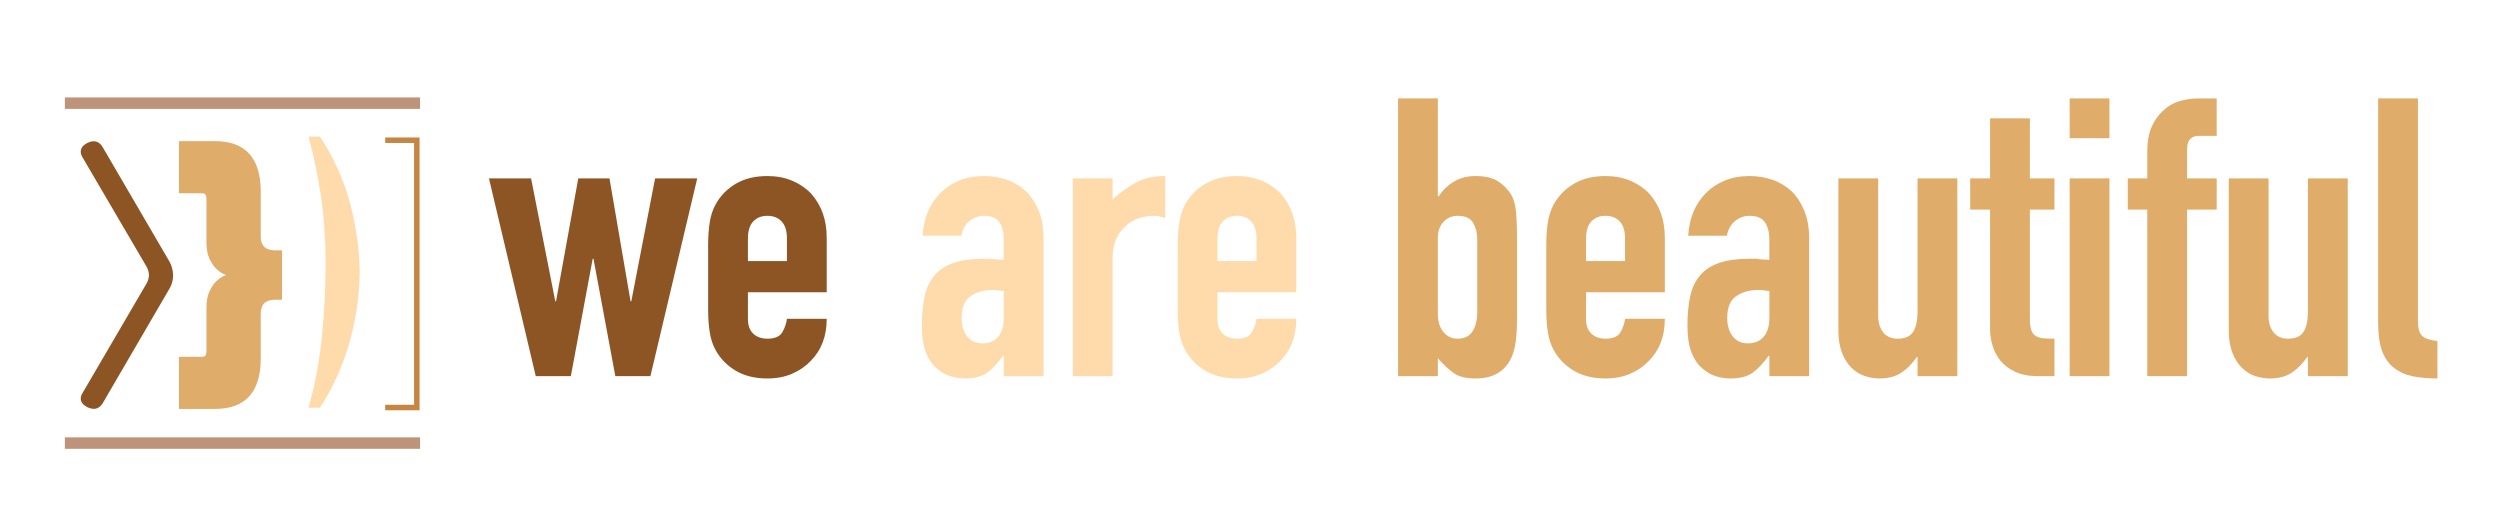
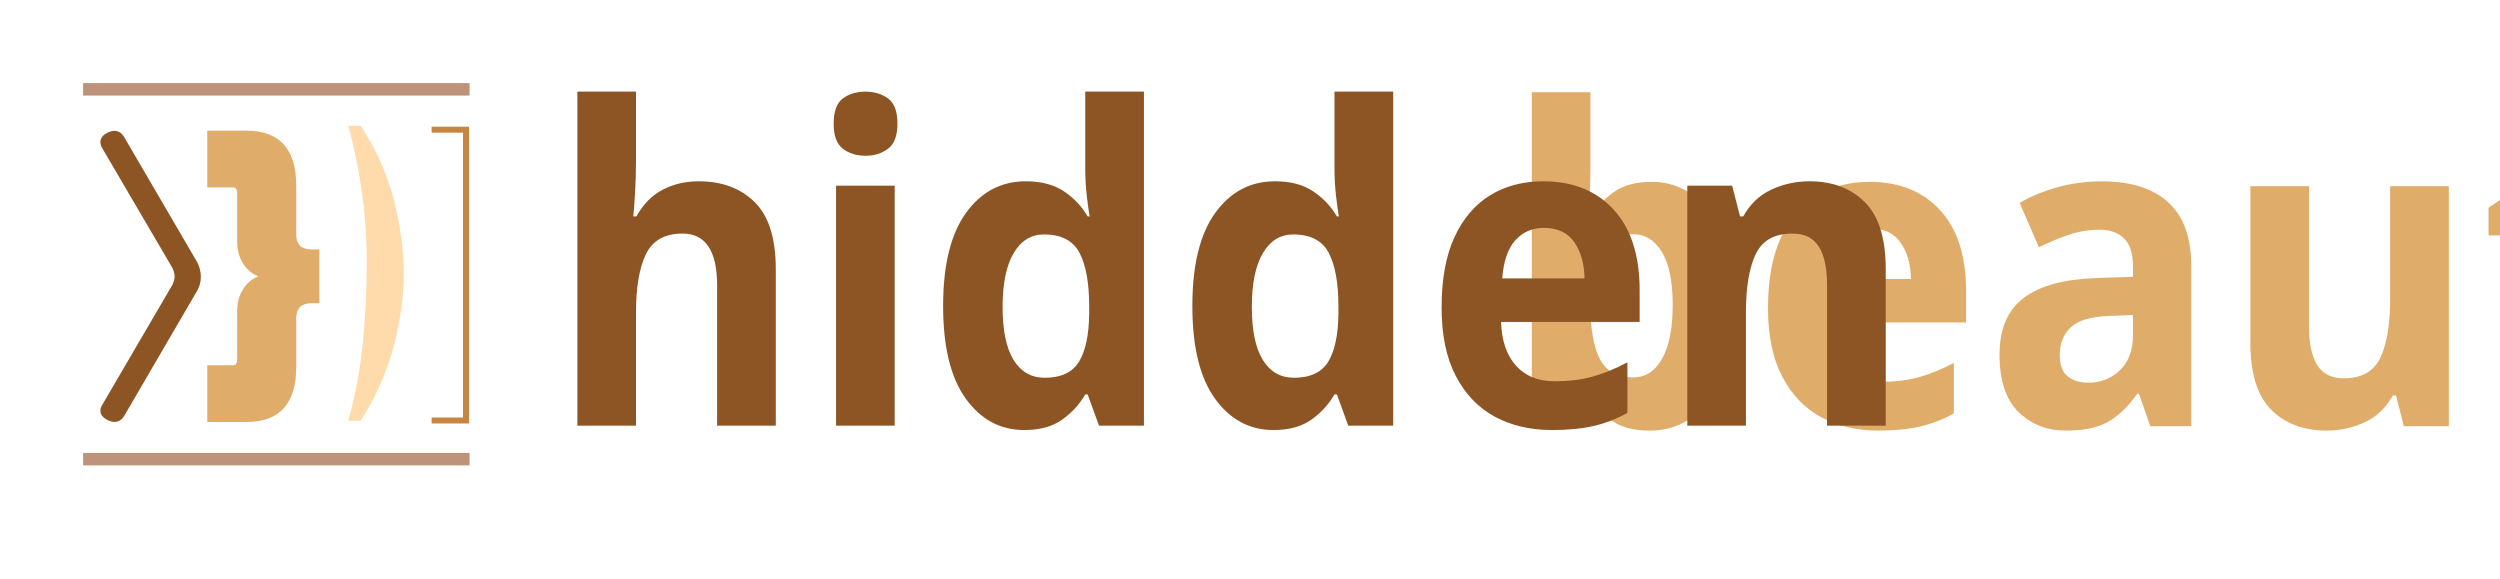
- <svg xmlns="http://www.w3.org/2000/svg" version="1.1" id="Layer_1" x="0px" y="0px" width="654.565px" height="139px" viewBox="0 0 654.565 139" enable-background="new 0 0 654.565 139" xml:space="preserve">
-   <g>
-     <path fill="#8D5524" d="M44.374,68.498c0.58,1.017,0.943,2.323,0.943,3.63c0,1.162-0.29,2.25-0.799,3.195l-17.642,30.274   c-0.653,1.017-1.452,1.452-2.323,1.452c-0.581,0-1.234-0.217-1.815-0.507c-0.943-0.509-1.597-1.234-1.597-2.179   c0-0.436,0.145-1.016,0.508-1.524l16.844-28.822c0.29-0.653,0.508-1.308,0.508-1.96c0-0.726-0.218-1.379-0.508-2.033l-16.844-28.75   c-0.363-0.581-0.508-1.089-0.508-1.597c0-0.944,0.653-1.67,1.597-2.178c0.581-0.291,1.162-0.508,1.742-0.508   c0.944,0,1.743,0.436,2.396,1.524L44.374,68.498z" />
+ <svg xmlns="http://www.w3.org/2000/svg" version="1.1" id="Layer_1" x="0px" y="0px" width="601.634" height="139.277" viewBox="0 0 601.634 139.277" enable-background="new 0 0 654.565 139" xml:space="preserve">
+   <defs id="defs687" />
+   <g id="g630" transform="translate(3.017,-5.51)">
+     <path fill="#8d5524" d="m 44.374,68.498 c 0.58,1.017 0.943,2.323 0.943,3.63 0,1.162 -0.29,2.25 -0.799,3.195 l -17.642,30.274 c -0.653,1.017 -1.452,1.452 -2.323,1.452 -0.581,0 -1.234,-0.217 -1.815,-0.507 -0.943,-0.509 -1.597,-1.234 -1.597,-2.179 0,-0.436 0.145,-1.016 0.508,-1.524 L 38.493,74.017 c 0.29,-0.653 0.508,-1.308 0.508,-1.96 0,-0.726 -0.218,-1.379 -0.508,-2.033 L 21.649,41.274 c -0.363,-0.581 -0.508,-1.089 -0.508,-1.597 0,-0.944 0.653,-1.67 1.597,-2.178 0.581,-0.291 1.162,-0.508 1.742,-0.508 0.944,0 1.743,0.436 2.396,1.524 z" id="path628" />
  </g>
-   <g>
-     <path fill="#C68642" d="M109.853,107.42h-9v-1.44h7.56V37.435h-7.56v-1.44h9V107.42z" />
+   <g id="g634" transform="translate(3.017,-5.51)">
+     <path fill="#c68642" d="m 109.853,107.42 h -9 v -1.44 h 7.56 V 37.435 h -7.56 v -1.44 h 9 z" id="path632" />
  </g>
-   <g>
-     <path fill="#FFDBAC" d="M80.788,106.76c1.69-6.004,2.855-12.211,3.497-18.623c0.641-6.411,0.962-12.853,0.962-19.323   c0-6.003-0.394-11.73-1.18-17.181c-0.787-5.449-1.88-10.739-3.279-15.869h2.973c1.749,2.623,3.279,5.377,4.591,8.263   s2.404,5.902,3.278,9.049c0.815,3.147,1.442,6.267,1.88,9.355c0.438,3.09,0.656,6.033,0.656,8.831c0,2.973-0.234,6.033-0.7,9.181   c-0.467,3.147-1.137,6.295-2.011,9.443c-1.866,6.295-4.431,11.919-7.694,16.874H80.788z" />
+   <g id="g638" transform="translate(3.017,-5.51)">
+     <path fill="#ffdbac" d="m 80.788,106.76 c 1.69,-6.004 2.855,-12.211 3.497,-18.623 0.641,-6.411 0.962,-12.853 0.962,-19.323 0,-6.003 -0.394,-11.73 -1.18,-17.181 -0.787,-5.449 -1.88,-10.739 -3.279,-15.869 h 2.973 c 1.749,2.623 3.279,5.377 4.591,8.263 1.312,2.886 2.404,5.902 3.278,9.049 0.815,3.147 1.442,6.267 1.88,9.355 0.438,3.09 0.656,6.033 0.656,8.831 0,2.973 -0.234,6.033 -0.7,9.181 -0.467,3.147 -1.137,6.295 -2.011,9.443 -1.866,6.295 -4.431,11.919 -7.694,16.874 z" id="path636" />
  </g>
-   <g>
-     <path fill="#E0AC69" d="M72.068,78.474c-0.377,0-0.795,0.04-1.252,0.121c-0.458,0.08-0.876,0.242-1.252,0.484   c-0.377,0.242-0.687,0.62-0.929,1.131c-0.242,0.513-0.363,1.172-0.363,1.979v11.633c0,8.831-4.013,13.248-12.037,13.248h-9.37   V93.418h6.059c0.484,0,0.794-0.147,0.929-0.444c0.134-0.295,0.202-0.605,0.202-0.929V80.574c0-1.723,0.255-3.136,0.768-4.24   c0.511-1.104,1.09-1.979,1.736-2.626c0.754-0.753,1.616-1.319,2.585-1.696c-0.969-0.376-1.831-0.941-2.585-1.696   c-0.646-0.646-1.226-1.521-1.736-2.625c-0.513-1.103-0.768-2.517-0.768-4.241V51.978c0-0.323-0.068-0.633-0.202-0.929   c-0.135-0.295-0.444-0.444-0.929-0.444h-6.059V36.952h9.37c8.024,0,12.037,4.417,12.037,13.249v11.632   c0,0.808,0.121,1.468,0.363,1.979c0.242,0.512,0.552,0.889,0.929,1.131c0.376,0.242,0.794,0.404,1.252,0.485   c0.457,0.081,0.875,0.121,1.252,0.121h1.777v12.925H72.068z" />
+   <g id="g642" transform="translate(3.017,-5.51)">
+     <path fill="#e0ac69" d="m 72.068,78.474 c -0.377,0 -0.795,0.04 -1.252,0.121 -0.458,0.08 -0.876,0.242 -1.252,0.484 -0.377,0.242 -0.687,0.62 -0.929,1.131 -0.242,0.513 -0.363,1.172 -0.363,1.979 v 11.633 c 0,8.831 -4.013,13.248 -12.037,13.248 h -9.37 V 93.418 h 6.059 c 0.484,0 0.794,-0.147 0.929,-0.444 0.134,-0.295 0.202,-0.605 0.202,-0.929 V 80.574 c 0,-1.723 0.255,-3.136 0.768,-4.24 0.511,-1.104 1.09,-1.979 1.736,-2.626 0.754,-0.753 1.616,-1.319 2.585,-1.696 C 58.175,71.636 57.313,71.071 56.559,70.316 55.913,69.67 55.333,68.795 54.823,67.691 54.31,66.588 54.055,65.174 54.055,63.45 V 51.978 c 0,-0.323 -0.068,-0.633 -0.202,-0.929 -0.135,-0.295 -0.444,-0.444 -0.929,-0.444 H 46.865 V 36.952 h 9.37 c 8.024,0 12.037,4.417 12.037,13.249 v 11.632 c 0,0.808 0.121,1.468 0.363,1.979 0.242,0.512 0.552,0.889 0.929,1.131 0.376,0.242 0.794,0.404 1.252,0.485 0.457,0.081 0.875,0.121 1.252,0.121 h 1.777 v 12.925 z" id="path640" />
  </g>
-   <line fill="none" stroke="#BD947A" stroke-width="3" stroke-miterlimit="10" x1="16.983" y1="27.01" x2="109.983" y2="27.01" />
-   <line fill="none" stroke="#BD947A" stroke-width="3" stroke-miterlimit="10" x1="16.983" y1="116.01" x2="109.983" y2="116.01" />
-   <text transform="matrix(1 0 0 1 147.9609 306.8975)" fill="#8D5524" font-family="'DINCondensed-Bold'" font-size="71.177">we</text>
-   <text transform="matrix(1 0 0 1 147.9609 342.0068)" fill="#FFDBAC" font-family="'DINCondensed-Bold'" font-size="63.751">are</text>
-   <text transform="matrix(1 0 0 1 221.1289 341.1094)" fill="#E0AC69" font-family="'DINCondensed-Bold'" font-size="99.372">beautiful</text>
-   <g>
-     <path fill="#8D5524" d="M182.551,46.705l-12.254,51.773h-9.189l-5.719-30.737h-0.205l-5.718,30.737h-9.19l-12.254-51.773h11.029   l6.331,32.167h0.205l5.82-32.167h8.17l5.514,32.167h0.203l6.23-32.167H182.551z" />
-     <path fill="#8D5524" d="M216.454,76.523h-20.627v7.046c0,1.634,0.459,2.894,1.378,3.778c0.919,0.886,2.16,1.328,3.728,1.328   c1.974,0,3.283-0.578,3.932-1.736c0.646-1.157,1.037-2.313,1.174-3.472h10.416c0,4.562-1.396,8.238-4.187,11.029   c-1.363,1.43-2.997,2.553-4.901,3.37c-1.907,0.817-4.052,1.226-6.434,1.226c-3.268,0-6.043-0.68-8.322-2.042   c-2.282-1.361-4.034-3.166-5.26-5.412c-0.749-1.361-1.26-2.926-1.531-4.697c-0.272-1.77-0.408-3.71-0.408-5.821V64.065   c0-2.109,0.136-4.049,0.408-5.821c0.271-1.769,0.782-3.334,1.531-4.697c1.226-2.247,2.978-4.049,5.26-5.412   c2.279-1.361,5.055-2.042,8.322-2.042c2.382,0,4.544,0.408,6.484,1.225s3.59,1.94,4.952,3.37c2.723,3.063,4.085,6.91,4.085,11.539   V76.523z M195.827,68.354h10.211v-5.923c0-1.974-0.459-3.455-1.378-4.442c-0.92-0.986-2.162-1.481-3.728-1.481   c-1.567,0-2.809,0.495-3.728,1.481c-0.919,0.987-1.378,2.468-1.378,4.442V68.354z" />
-     <path fill="#FFDBAC" d="M262.812,98.478v-5.31h-0.204c-1.362,1.907-2.741,3.37-4.136,4.391c-1.396,1.021-3.354,1.532-5.871,1.532   c-1.226,0-2.469-0.188-3.728-0.562c-1.261-0.374-2.469-1.072-3.625-2.094c-1.158-0.952-2.094-2.331-2.809-4.136   c-0.715-1.803-1.072-4.135-1.072-6.995c0-2.926,0.238-5.497,0.715-7.71c0.476-2.211,1.361-4.067,2.655-5.565   c1.226-1.429,2.893-2.501,5.004-3.216c2.109-0.715,4.799-1.072,8.066-1.072c0.34,0,0.715,0,1.124,0   c0.408,0,0.781,0.035,1.123,0.102c0.34,0.068,0.748,0.102,1.226,0.102c0.476,0,0.985,0.035,1.531,0.102v-5.412   c0-1.77-0.375-3.232-1.123-4.391c-0.75-1.157-2.111-1.736-4.085-1.736c-1.362,0-2.604,0.444-3.727,1.328   c-1.124,0.885-1.856,2.18-2.196,3.88h-10.109c0.271-4.629,1.839-8.374,4.697-11.233c1.361-1.361,2.995-2.433,4.902-3.216   c1.904-0.782,4.049-1.174,6.433-1.174c2.178,0,4.221,0.341,6.127,1.021c1.905,0.681,3.574,1.703,5.004,3.063   c1.361,1.362,2.451,3.063,3.268,5.106c0.817,2.042,1.226,4.426,1.226,7.148v36.047H262.812z M262.812,76.217   c-1.158-0.204-2.11-0.306-2.859-0.306c-2.246,0-4.171,0.528-5.77,1.583c-1.6,1.056-2.399,2.979-2.399,5.77   c0,1.976,0.476,3.574,1.43,4.799c0.952,1.226,2.28,1.838,3.982,1.838c1.77,0,3.148-0.578,4.136-1.736   c0.986-1.157,1.48-2.791,1.48-4.902V76.217z" />
-     <path fill="#FFDBAC" d="M280.887,98.478V46.705h10.416v5.515c2.109-1.905,4.187-3.403,6.229-4.493   c2.043-1.088,4.561-1.634,7.557-1.634v11.028c-1.021-0.409-2.077-0.613-3.165-0.613c-1.09,0-2.265,0.188-3.523,0.562   c-1.261,0.375-2.399,1.005-3.421,1.889c-1.09,0.886-1.976,2.042-2.655,3.472c-0.681,1.43-1.021,3.201-1.021,5.31v30.737H280.887z" />
-     <path fill="#FFDBAC" d="M339.399,76.523h-20.627v7.046c0,1.634,0.459,2.894,1.378,3.778c0.919,0.886,2.16,1.328,3.728,1.328   c1.974,0,3.283-0.578,3.932-1.736c0.646-1.157,1.037-2.313,1.174-3.472h10.416c0,4.562-1.396,8.238-4.187,11.029   c-1.363,1.43-2.997,2.553-4.901,3.37c-1.907,0.817-4.052,1.226-6.434,1.226c-3.268,0-6.043-0.68-8.322-2.042   c-2.282-1.361-4.034-3.166-5.26-5.412c-0.749-1.361-1.26-2.926-1.531-4.697c-0.272-1.77-0.408-3.71-0.408-5.821V64.065   c0-2.109,0.136-4.049,0.408-5.821c0.271-1.769,0.782-3.334,1.531-4.697c1.226-2.247,2.978-4.049,5.26-5.412   c2.279-1.361,5.055-2.042,8.322-2.042c2.382,0,4.544,0.408,6.484,1.225s3.59,1.94,4.952,3.37c2.723,3.063,4.085,6.91,4.085,11.539   V76.523z M318.772,68.354h10.211v-5.923c0-1.974-0.459-3.455-1.378-4.442c-0.92-0.986-2.162-1.481-3.728-1.481   c-1.567,0-2.809,0.495-3.728,1.481c-0.919,0.987-1.378,2.468-1.378,4.442V68.354z" />
-     <path fill="#E0AC69" d="M366.05,98.478V25.771h10.416v25.631h0.204c1.156-1.701,2.535-3.012,4.136-3.931   c1.599-0.919,3.421-1.378,5.463-1.378c2.518,0,4.476,0.443,5.872,1.327c1.395,0.886,2.535,2.009,3.421,3.37   c0.68,1.09,1.123,2.519,1.327,4.289c0.204,1.771,0.307,4.528,0.307,8.271v19.708c0,2.859-0.138,5.141-0.409,6.842   c-0.272,1.702-0.715,3.132-1.327,4.289c-1.771,3.268-4.8,4.902-9.088,4.902c-2.589,0-4.562-0.511-5.923-1.532   c-1.363-1.021-2.69-2.28-3.982-3.778v4.697H366.05z M386.779,62.635c0-1.634-0.357-3.063-1.072-4.289   c-0.715-1.226-2.06-1.838-4.033-1.838c-1.499,0-2.741,0.528-3.728,1.583c-0.988,1.056-1.48,2.399-1.48,4.033v20.117   c0,1.907,0.475,3.456,1.43,4.646c0.952,1.192,2.211,1.787,3.778,1.787c1.769,0,3.063-0.646,3.88-1.94   c0.817-1.292,1.226-2.995,1.226-5.106V62.635z" />
-     <path fill="#E0AC69" d="M435.896,76.523H415.27v7.046c0,1.634,0.459,2.894,1.378,3.778c0.919,0.886,2.16,1.328,3.728,1.328   c1.974,0,3.283-0.578,3.932-1.736c0.646-1.157,1.037-2.313,1.174-3.472h10.416c0,4.562-1.396,8.238-4.187,11.029   c-1.363,1.43-2.997,2.553-4.901,3.37c-1.907,0.817-4.052,1.226-6.434,1.226c-3.268,0-6.043-0.68-8.322-2.042   c-2.282-1.361-4.034-3.166-5.26-5.412c-0.749-1.361-1.26-2.926-1.531-4.697c-0.272-1.77-0.408-3.71-0.408-5.821V64.065   c0-2.109,0.136-4.049,0.408-5.821c0.271-1.769,0.782-3.334,1.531-4.697c1.226-2.247,2.978-4.049,5.26-5.412   c2.279-1.361,5.055-2.042,8.322-2.042c2.382,0,4.544,0.408,6.484,1.225s3.59,1.94,4.952,3.37c2.723,3.063,4.085,6.91,4.085,11.539   V76.523z M415.27,68.354h10.211v-5.923c0-1.974-0.459-3.455-1.378-4.442c-0.92-0.986-2.162-1.481-3.728-1.481   c-1.567,0-2.809,0.495-3.728,1.481c-0.919,0.987-1.378,2.468-1.378,4.442V68.354z" />
-     <path fill="#E0AC69" d="M463.263,98.478v-5.31h-0.204c-1.362,1.907-2.741,3.37-4.136,4.391c-1.396,1.021-3.354,1.532-5.871,1.532   c-1.226,0-2.469-0.188-3.728-0.562c-1.261-0.374-2.469-1.072-3.625-2.094c-1.158-0.952-2.094-2.331-2.809-4.136   c-0.715-1.803-1.072-4.135-1.072-6.995c0-2.926,0.238-5.497,0.715-7.71c0.476-2.211,1.361-4.067,2.655-5.565   c1.226-1.429,2.893-2.501,5.004-3.216c2.109-0.715,4.799-1.072,8.066-1.072c0.34,0,0.715,0,1.124,0   c0.408,0,0.781,0.035,1.123,0.102c0.34,0.068,0.748,0.102,1.226,0.102c0.476,0,0.985,0.035,1.531,0.102v-5.412   c0-1.77-0.375-3.232-1.123-4.391c-0.75-1.157-2.111-1.736-4.085-1.736c-1.362,0-2.604,0.444-3.727,1.328   c-1.124,0.885-1.856,2.18-2.196,3.88h-10.109c0.271-4.629,1.839-8.374,4.697-11.233c1.361-1.361,2.995-2.433,4.902-3.216   c1.904-0.782,4.049-1.174,6.433-1.174c2.178,0,4.221,0.341,6.127,1.021c1.905,0.681,3.574,1.703,5.004,3.063   c1.361,1.362,2.451,3.063,3.268,5.106c0.817,2.042,1.226,4.426,1.226,7.148v36.047H463.263z M463.263,76.217   c-1.158-0.204-2.11-0.306-2.859-0.306c-2.246,0-4.171,0.528-5.77,1.583c-1.6,1.056-2.399,2.979-2.399,5.77   c0,1.976,0.476,3.574,1.43,4.799c0.952,1.226,2.28,1.838,3.982,1.838c1.77,0,3.148-0.578,4.136-1.736   c0.986-1.157,1.48-2.791,1.48-4.902V76.217z" />
-     <path fill="#E0AC69" d="M512.482,46.705v51.773h-10.416v-5.004h-0.204c-1.09,1.634-2.4,2.979-3.932,4.034   c-1.532,1.055-3.489,1.583-5.872,1.583c-1.294,0-2.588-0.222-3.88-0.664c-1.294-0.442-2.451-1.174-3.472-2.195   c-1.021-1.021-1.839-2.331-2.451-3.932c-0.612-1.599-0.919-3.556-0.919-5.872V46.705h10.416v35.843   c0,1.907,0.441,3.405,1.327,4.493c0.884,1.09,2.145,1.634,3.778,1.634c1.974,0,3.335-0.613,4.085-1.838   c0.748-1.226,1.123-2.995,1.123-5.31V46.705H512.482z" />
-     <path fill="#E0AC69" d="M521.06,46.705V30.979h10.416v15.726h6.433v8.169h-6.433v28.695c0,1.225,0.118,2.179,0.357,2.859   c0.237,0.682,0.628,1.192,1.174,1.532c0.544,0.342,1.208,0.546,1.991,0.613c0.782,0.069,1.752,0.102,2.91,0.102v9.803h-4.288   c-2.384,0-4.376-0.374-5.975-1.123c-1.6-0.749-2.876-1.701-3.829-2.859c-0.954-1.157-1.651-2.467-2.094-3.932   c-0.443-1.463-0.663-2.875-0.663-4.238V54.875h-5.208v-8.169H521.06z" />
-     <path fill="#E0AC69" d="M541.891,36.188V25.771h10.416v10.416H541.891z M541.891,98.478V46.705h10.416v51.773H541.891z" />
-     <path fill="#E0AC69" d="M562.21,98.478V54.875h-5.105v-8.169h5.105v-7.046c0-2.518,0.373-4.646,1.123-6.382   c0.749-1.736,1.77-3.182,3.063-4.34c1.226-1.157,2.638-1.974,4.238-2.451c1.599-0.476,3.25-0.715,4.952-0.715h4.8v9.803h-4.697   c-2.042,0-3.063,1.192-3.063,3.574v7.557h7.761v8.169h-7.761v43.604H562.21z" />
-     <path fill="#E0AC69" d="M614.697,46.705v51.773h-10.416v-5.004h-0.204c-1.09,1.634-2.4,2.979-3.932,4.034   c-1.532,1.055-3.489,1.583-5.872,1.583c-1.294,0-2.588-0.222-3.88-0.664c-1.294-0.442-2.451-1.174-3.472-2.195   c-1.021-1.021-1.839-2.331-2.451-3.932c-0.612-1.599-0.919-3.556-0.919-5.872V46.705h10.416v35.843   c0,1.907,0.441,3.405,1.327,4.493c0.884,1.09,2.145,1.634,3.778,1.634c1.974,0,3.335-0.613,4.085-1.838   c0.748-1.226,1.123-2.995,1.123-5.31V46.705H614.697z" />
-     <path fill="#E0AC69" d="M622.66,25.771h10.416v58.104c0,1.975,0.357,3.319,1.072,4.034s2.059,1.174,4.034,1.378v9.803   c-2.384,0-4.528-0.188-6.434-0.562c-1.907-0.374-3.541-1.106-4.901-2.196c-1.363-1.021-2.4-2.467-3.115-4.34   c-0.715-1.872-1.072-4.34-1.072-7.403V25.771z" />
+   <line fill="none" stroke="#bd947a" stroke-width="3" stroke-miterlimit="10" x1="20" y1="21.5" x2="113" y2="21.5" id="line644" />
+   <line fill="none" stroke="#bd947a" stroke-width="3" stroke-miterlimit="10" x1="20" y1="110.5" x2="113" y2="110.5" id="line646" />
+   <g id="g682" transform="translate(-3.131918,128.8257)">
+     <path fill="#8d5524" d="m 182.551,46.705 -12.254,51.773 h -9.189 l -5.719,-30.737 h -0.205 l -5.718,30.737 h -9.19 L 128.022,46.705 h 11.029 l 6.331,32.167 h 0.205 l 5.82,-32.167 h 8.17 l 5.514,32.167 h 0.203 l 6.23,-32.167 z" id="path654" />
+     <path fill="#8d5524" d="m 216.454,76.523 h -20.627 v 7.046 c 0,1.634 0.459,2.894 1.378,3.778 0.919,0.886 2.16,1.328 3.728,1.328 1.974,0 3.283,-0.578 3.932,-1.736 0.646,-1.157 1.037,-2.313 1.174,-3.472 h 10.416 c 0,4.562 -1.396,8.238 -4.187,11.029 -1.363,1.43 -2.997,2.553 -4.901,3.37 -1.907,0.817 -4.052,1.226 -6.434,1.226 -3.268,0 -6.043,-0.68 -8.322,-2.042 -2.282,-1.361 -4.034,-3.166 -5.26,-5.412 -0.749,-1.361 -1.26,-2.926 -1.531,-4.697 -0.272,-1.77 -0.408,-3.71 -0.408,-5.821 V 64.065 c 0,-2.109 0.136,-4.049 0.408,-5.821 0.271,-1.769 0.782,-3.334 1.531,-4.697 1.226,-2.247 2.978,-4.049 5.26,-5.412 2.279,-1.361 5.055,-2.042 8.322,-2.042 2.382,0 4.544,0.408 6.484,1.225 1.94,0.817 3.59,1.94 4.952,3.37 2.723,3.063 4.085,6.91 4.085,11.539 z m -20.627,-8.169 h 10.211 v -5.923 c 0,-1.974 -0.459,-3.455 -1.378,-4.442 -0.92,-0.986 -2.162,-1.481 -3.728,-1.481 -1.567,0 -2.809,0.495 -3.728,1.481 -0.919,0.987 -1.378,2.468 -1.378,4.442 v 5.923 z" id="path656" />
+     <path fill="#ffdbac" d="m 262.812,98.478 v -5.31 h -0.204 c -1.362,1.907 -2.741,3.37 -4.136,4.391 -1.396,1.021 -3.354,1.532 -5.871,1.532 -1.226,0 -2.469,-0.188 -3.728,-0.562 -1.261,-0.374 -2.469,-1.072 -3.625,-2.094 -1.158,-0.952 -2.094,-2.331 -2.809,-4.136 -0.715,-1.803 -1.072,-4.135 -1.072,-6.995 0,-2.926 0.238,-5.497 0.715,-7.71 0.476,-2.211 1.361,-4.067 2.655,-5.565 1.226,-1.429 2.893,-2.501 5.004,-3.216 2.109,-0.715 4.799,-1.072 8.066,-1.072 0.34,0 0.715,0 1.124,0 0.408,0 0.781,0.035 1.123,0.102 0.34,0.068 0.748,0.102 1.226,0.102 0.476,0 0.985,0.035 1.531,0.102 v -5.412 c 0,-1.77 -0.375,-3.232 -1.123,-4.391 -0.75,-1.157 -2.111,-1.736 -4.085,-1.736 -1.362,0 -2.604,0.444 -3.727,1.328 -1.124,0.885 -1.856,2.18 -2.196,3.88 h -10.109 c 0.271,-4.629 1.839,-8.374 4.697,-11.233 1.361,-1.361 2.995,-2.433 4.902,-3.216 1.904,-0.782 4.049,-1.174 6.433,-1.174 2.178,0 4.221,0.341 6.127,1.021 1.905,0.681 3.574,1.703 5.004,3.063 1.361,1.362 2.451,3.063 3.268,5.106 0.817,2.042 1.226,4.426 1.226,7.148 v 36.047 z m 0,-22.261 c -1.158,-0.204 -2.11,-0.306 -2.859,-0.306 -2.246,0 -4.171,0.528 -5.77,1.583 -1.6,1.056 -2.399,2.979 -2.399,5.77 0,1.976 0.476,3.574 1.43,4.799 0.952,1.226 2.28,1.838 3.982,1.838 1.77,0 3.148,-0.578 4.136,-1.736 0.986,-1.157 1.48,-2.791 1.48,-4.902 z" id="path658" />
+     <path fill="#ffdbac" d="M 280.887,98.478 V 46.705 h 10.416 v 5.515 c 2.109,-1.905 4.187,-3.403 6.229,-4.493 2.043,-1.088 4.561,-1.634 7.557,-1.634 v 11.028 c -1.021,-0.409 -2.077,-0.613 -3.165,-0.613 -1.09,0 -2.265,0.188 -3.523,0.562 -1.261,0.375 -2.399,1.005 -3.421,1.889 -1.09,0.886 -1.976,2.042 -2.655,3.472 -0.681,1.43 -1.021,3.201 -1.021,5.31 v 30.737 z" id="path660" />
+     <path fill="#ffdbac" d="m 339.399,76.523 h -20.627 v 7.046 c 0,1.634 0.459,2.894 1.378,3.778 0.919,0.886 2.16,1.328 3.728,1.328 1.974,0 3.283,-0.578 3.932,-1.736 0.646,-1.157 1.037,-2.313 1.174,-3.472 H 339.4 c 0,4.562 -1.396,8.238 -4.187,11.029 -1.363,1.43 -2.997,2.553 -4.901,3.37 -1.907,0.817 -4.052,1.226 -6.434,1.226 -3.268,0 -6.043,-0.68 -8.322,-2.042 -2.282,-1.361 -4.034,-3.166 -5.26,-5.412 -0.749,-1.361 -1.26,-2.926 -1.531,-4.697 -0.272,-1.77 -0.408,-3.71 -0.408,-5.821 V 64.065 c 0,-2.109 0.136,-4.049 0.408,-5.821 0.271,-1.769 0.782,-3.334 1.531,-4.697 1.226,-2.247 2.978,-4.049 5.26,-5.412 2.279,-1.361 5.055,-2.042 8.322,-2.042 2.382,0 4.544,0.408 6.484,1.225 1.94,0.817 3.59,1.94 4.952,3.37 2.723,3.063 4.085,6.91 4.085,11.539 z m -20.627,-8.169 h 10.211 v -5.923 c 0,-1.974 -0.459,-3.455 -1.378,-4.442 -0.92,-0.986 -2.162,-1.481 -3.728,-1.481 -1.567,0 -2.809,0.495 -3.728,1.481 -0.919,0.987 -1.378,2.468 -1.378,4.442 v 5.923 z" id="path662" />
+     <path fill="#e0ac69" d="M 366.05,98.478 V 25.771 h 10.416 v 25.631 h 0.204 c 1.156,-1.701 2.535,-3.012 4.136,-3.931 1.599,-0.919 3.421,-1.378 5.463,-1.378 2.518,0 4.476,0.443 5.872,1.327 1.395,0.886 2.535,2.009 3.421,3.37 0.68,1.09 1.123,2.519 1.327,4.289 0.204,1.771 0.307,4.528 0.307,8.271 v 19.708 c 0,2.859 -0.138,5.141 -0.409,6.842 -0.272,1.702 -0.715,3.132 -1.327,4.289 -1.771,3.268 -4.8,4.902 -9.088,4.902 -2.589,0 -4.562,-0.511 -5.923,-1.532 -1.363,-1.021 -2.69,-2.28 -3.982,-3.778 v 4.697 z m 20.729,-35.843 c 0,-1.634 -0.357,-3.063 -1.072,-4.289 -0.715,-1.226 -2.06,-1.838 -4.033,-1.838 -1.499,0 -2.741,0.528 -3.728,1.583 -0.988,1.056 -1.48,2.399 -1.48,4.033 v 20.117 c 0,1.907 0.475,3.456 1.43,4.646 0.952,1.192 2.211,1.787 3.778,1.787 1.769,0 3.063,-0.646 3.88,-1.94 0.817,-1.292 1.226,-2.995 1.226,-5.106 V 62.635 Z" id="path664" />
+     <path fill="#e0ac69" d="M 435.896,76.523 H 415.27 v 7.046 c 0,1.634 0.459,2.894 1.378,3.778 0.919,0.886 2.16,1.328 3.728,1.328 1.974,0 3.283,-0.578 3.932,-1.736 0.646,-1.157 1.037,-2.313 1.174,-3.472 h 10.416 c 0,4.562 -1.396,8.238 -4.187,11.029 -1.363,1.43 -2.997,2.553 -4.901,3.37 -1.907,0.817 -4.052,1.226 -6.434,1.226 -3.268,0 -6.043,-0.68 -8.322,-2.042 -2.282,-1.361 -4.034,-3.166 -5.26,-5.412 -0.749,-1.361 -1.26,-2.926 -1.531,-4.697 -0.272,-1.77 -0.408,-3.71 -0.408,-5.821 V 64.065 c 0,-2.109 0.136,-4.049 0.408,-5.821 0.271,-1.769 0.782,-3.334 1.531,-4.697 1.226,-2.247 2.978,-4.049 5.26,-5.412 2.279,-1.361 5.055,-2.042 8.322,-2.042 2.382,0 4.544,0.408 6.484,1.225 1.94,0.817 3.59,1.94 4.952,3.37 2.723,3.063 4.085,6.91 4.085,11.539 V 76.523 Z M 415.27,68.354 h 10.211 v -5.923 c 0,-1.974 -0.459,-3.455 -1.378,-4.442 -0.92,-0.986 -2.162,-1.481 -3.728,-1.481 -1.567,0 -2.809,0.495 -3.728,1.481 -0.919,0.987 -1.378,2.468 -1.378,4.442 v 5.923 z" id="path666" />
+     <path fill="#e0ac69" d="m 463.263,98.478 v -5.31 h -0.204 c -1.362,1.907 -2.741,3.37 -4.136,4.391 -1.396,1.021 -3.354,1.532 -5.871,1.532 -1.226,0 -2.469,-0.188 -3.728,-0.562 -1.261,-0.374 -2.469,-1.072 -3.625,-2.094 -1.158,-0.952 -2.094,-2.331 -2.809,-4.136 -0.715,-1.803 -1.072,-4.135 -1.072,-6.995 0,-2.926 0.238,-5.497 0.715,-7.71 0.476,-2.211 1.361,-4.067 2.655,-5.565 1.226,-1.429 2.893,-2.501 5.004,-3.216 2.109,-0.715 4.799,-1.072 8.066,-1.072 0.34,0 0.715,0 1.124,0 0.408,0 0.781,0.035 1.123,0.102 0.34,0.068 0.748,0.102 1.226,0.102 0.476,0 0.985,0.035 1.531,0.102 v -5.412 c 0,-1.77 -0.375,-3.232 -1.123,-4.391 -0.75,-1.157 -2.111,-1.736 -4.085,-1.736 -1.362,0 -2.604,0.444 -3.727,1.328 -1.124,0.885 -1.856,2.18 -2.196,3.88 h -10.109 c 0.271,-4.629 1.839,-8.374 4.697,-11.233 1.361,-1.361 2.995,-2.433 4.902,-3.216 1.904,-0.782 4.049,-1.174 6.433,-1.174 2.178,0 4.221,0.341 6.127,1.021 1.905,0.681 3.574,1.703 5.004,3.063 1.361,1.362 2.451,3.063 3.268,5.106 0.817,2.042 1.226,4.426 1.226,7.148 v 36.047 z m 0,-22.261 c -1.158,-0.204 -2.11,-0.306 -2.859,-0.306 -2.246,0 -4.171,0.528 -5.77,1.583 -1.6,1.056 -2.399,2.979 -2.399,5.77 0,1.976 0.476,3.574 1.43,4.799 0.952,1.226 2.28,1.838 3.982,1.838 1.77,0 3.148,-0.578 4.136,-1.736 0.986,-1.157 1.48,-2.791 1.48,-4.902 z" id="path668" />
+     <path fill="#e0ac69" d="m 512.482,46.705 v 51.773 h -10.416 v -5.004 h -0.204 c -1.09,1.634 -2.4,2.979 -3.932,4.034 -1.532,1.055 -3.489,1.583 -5.872,1.583 -1.294,0 -2.588,-0.222 -3.88,-0.664 -1.294,-0.442 -2.451,-1.174 -3.472,-2.195 -1.021,-1.021 -1.839,-2.331 -2.451,-3.932 -0.612,-1.599 -0.919,-3.556 -0.919,-5.872 V 46.705 h 10.416 v 35.843 c 0,1.907 0.441,3.405 1.327,4.493 0.884,1.09 2.145,1.634 3.778,1.634 1.974,0 3.335,-0.613 4.085,-1.838 0.748,-1.226 1.123,-2.995 1.123,-5.31 V 46.705 Z" id="path670" />
+     <path fill="#e0ac69" d="M 521.06,46.705 V 30.979 h 10.416 v 15.726 h 6.433 v 8.169 h -6.433 v 28.695 c 0,1.225 0.118,2.179 0.357,2.859 0.237,0.682 0.628,1.192 1.174,1.532 0.544,0.342 1.208,0.546 1.991,0.613 0.782,0.069 1.752,0.102 2.91,0.102 v 9.803 h -4.288 c -2.384,0 -4.376,-0.374 -5.975,-1.123 -1.6,-0.749 -2.876,-1.701 -3.829,-2.859 -0.954,-1.157 -1.651,-2.467 -2.094,-3.932 -0.443,-1.463 -0.663,-2.875 -0.663,-4.238 V 54.875 h -5.208 v -8.169 h 5.209 z" id="path672" />
+     <path fill="#e0ac69" d="M 541.891,36.188 V 25.771 h 10.416 v 10.416 h -10.416 z m 0,62.29 V 46.705 h 10.416 v 51.773 z" id="path674" />
+     <path fill="#e0ac69" d="M 562.21,98.478 V 54.875 h -5.105 v -8.169 h 5.105 V 39.66 c 0,-2.518 0.373,-4.646 1.123,-6.382 0.749,-1.736 1.77,-3.182 3.063,-4.34 1.226,-1.157 2.638,-1.974 4.238,-2.451 1.599,-0.476 3.25,-0.715 4.952,-0.715 h 4.8 v 9.803 h -4.697 c -2.042,0 -3.063,1.192 -3.063,3.574 v 7.557 h 7.761 v 8.169 h -7.761 V 98.479 H 562.21 Z" id="path676" />
+     <path fill="#e0ac69" d="m 614.697,46.705 v 51.773 h -10.416 v -5.004 h -0.204 c -1.09,1.634 -2.4,2.979 -3.932,4.034 -1.532,1.055 -3.489,1.583 -5.872,1.583 -1.294,0 -2.588,-0.222 -3.88,-0.664 -1.294,-0.442 -2.451,-1.174 -3.472,-2.195 -1.021,-1.021 -1.839,-2.331 -2.451,-3.932 -0.612,-1.599 -0.919,-3.556 -0.919,-5.872 V 46.705 h 10.416 v 35.843 c 0,1.907 0.441,3.405 1.327,4.493 0.884,1.09 2.145,1.634 3.778,1.634 1.974,0 3.335,-0.613 4.085,-1.838 0.748,-1.226 1.123,-2.995 1.123,-5.31 V 46.705 Z" id="path678" />
+     <path fill="#e0ac69" d="m 622.66,25.771 h 10.416 v 58.104 c 0,1.975 0.357,3.319 1.072,4.034 0.715,0.715 2.059,1.174 4.034,1.378 v 9.803 c -2.384,0 -4.528,-0.188 -6.434,-0.562 -1.907,-0.374 -3.541,-1.106 -4.901,-2.196 -1.363,-1.021 -2.4,-2.467 -3.115,-4.34 -0.715,-1.872 -1.072,-4.34 -1.072,-7.403 z" id="path680" />
  </g>
+   <text xml:space="preserve" style="font-style:normal;font-variant:normal;font-weight:bold;font-stretch:normal;font-size:100.112px;line-height:1.25;font-family:D-DIN;-inkscape-font-specification:'D-DIN, Bold';font-variant-ligatures:normal;font-variant-caps:normal;font-variant-numeric:normal;font-variant-east-asian:normal;fill:#e0ac69;fill-opacity:1;stroke-width:1" x="381.667" y="97.075" id="text113066" transform="scale(0.9464746,1.056552)">
+     <tspan id="tspan113064" x="381.667" y="97.075" style="font-style:normal;font-variant:normal;font-weight:bold;font-stretch:condensed;font-size:100.112px;font-family:'D-DIN Condensed';-inkscape-font-specification:'D-DIN Condensed, Bold Condensed';font-variant-ligatures:normal;font-variant-caps:normal;font-variant-numeric:normal;font-variant-east-asian:normal;fill:#e0ac69;fill-opacity:1;stroke-width:1">beauty</tspan>
+   </text>
+   <text xml:space="preserve" style="font-style:normal;font-variant:normal;font-weight:bold;font-stretch:normal;font-size:100.112px;line-height:1.25;font-family:D-DIN;-inkscape-font-specification:'D-DIN, Bold';font-variant-ligatures:normal;font-variant-caps:normal;font-variant-numeric:normal;font-variant-east-asian:normal;fill:#8d5524;fill-opacity:1;stroke-width:1" x="138.991" y="96.951" id="text113066-7" transform="scale(0.9464746,1.056552)">
+     <tspan id="tspan113064-5" x="138.991" y="96.951" style="font-style:normal;font-variant:normal;font-weight:bold;font-stretch:condensed;font-size:100.112px;font-family:'D-DIN Condensed';-inkscape-font-specification:'D-DIN Condensed, Bold Condensed';font-variant-ligatures:normal;font-variant-caps:normal;font-variant-numeric:normal;font-variant-east-asian:normal;fill:#8d5524;fill-opacity:1;stroke-width:1">hidden</tspan>
+   </text>
</svg>
